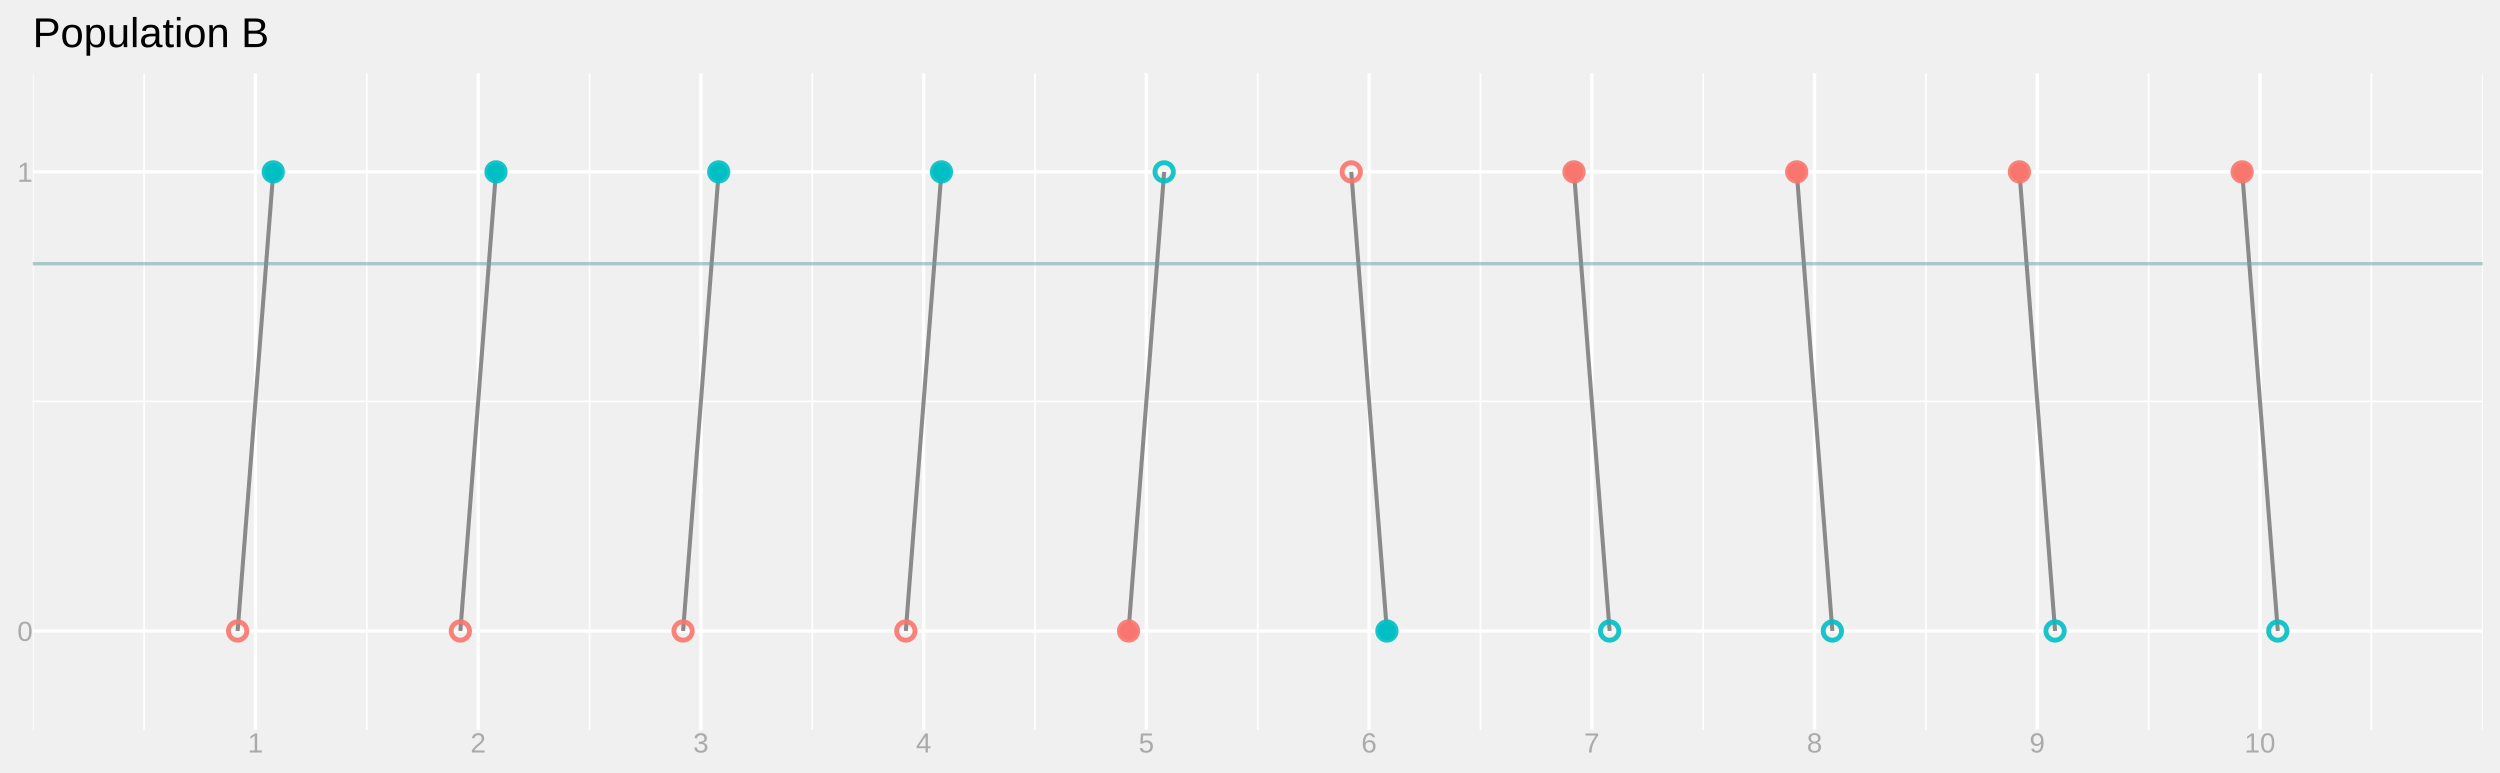
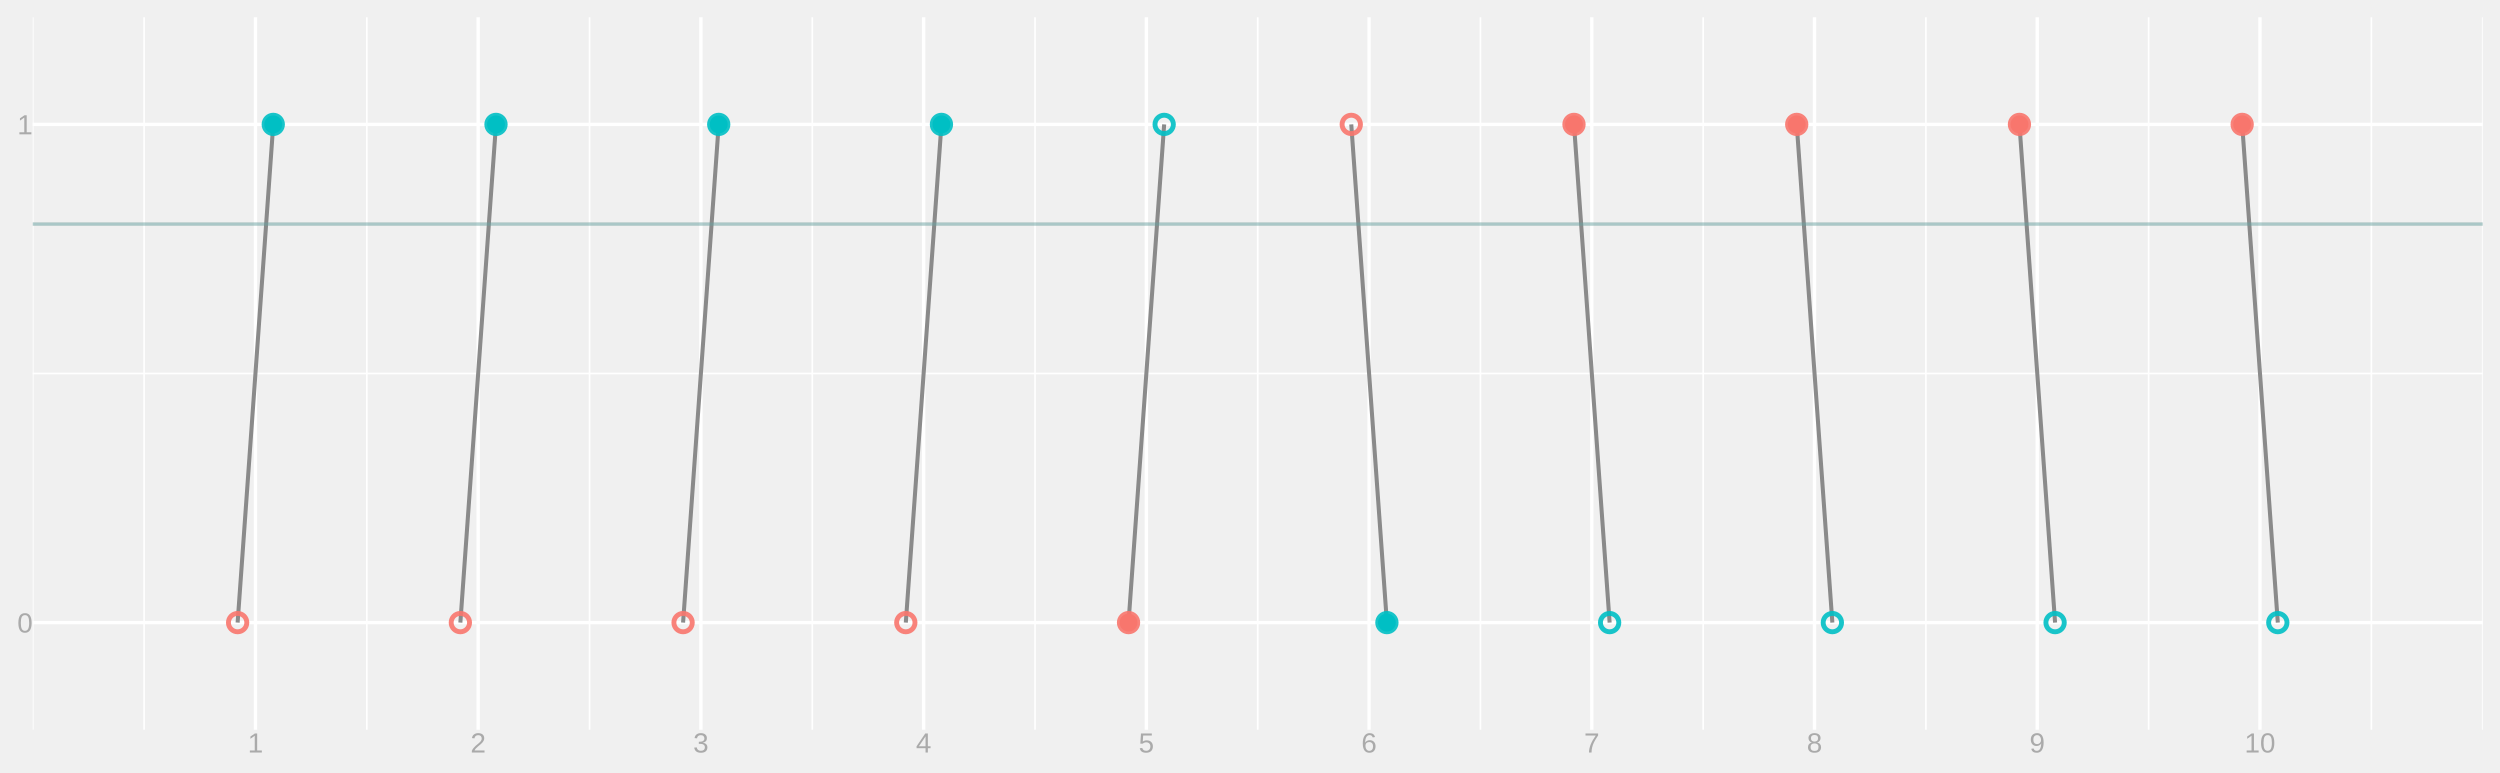
<svg xmlns="http://www.w3.org/2000/svg" width="792.00pt" height="244.80pt" viewBox="0 0 792.00 244.80">
  <g class="svglite">
    <defs>
      <style type="text/css">
    .svglite line, .svglite polyline, .svglite polygon, .svglite path, .svglite rect, .svglite circle {
      fill: none;
      stroke: #000000;
      stroke-linecap: round;
      stroke-linejoin: round;
      stroke-miterlimit: 10.00;
    }
    .svglite text {
      white-space: pre;
    }
    .svglite g.glyphgroup path {
      fill: inherit;
      stroke: none;
    }
  </style>
    </defs>
    <rect width="100%" height="100%" style="stroke: none; fill: none;" />
    <defs>
      <clipPath id="cpMC4wMHw3OTIuMDB8MC4wMHwyNDQuODA=">
        <rect x="0.00" y="0.00" width="792.00" height="244.80" />
      </clipPath>
    </defs>
    <g clip-path="url(#cpMC4wMHw3OTIuMDB8MC4wMHwyNDQuODA=)">
      <rect x="0.00" y="0.00" width="792.00" height="244.80" style="stroke-width: 1.07; stroke: none;" />
    </g>
    <defs>
-       <clipPath id="cpMTAuMzd8Nzg2LjUyfDIzLjE4fDIzMS4xNw==">
-         <rect x="10.37" y="23.18" width="776.15" height="207.99" />
+       <clipPath id="cpMTAuMzd8Nzg2LjUyfDUuNDh8MjMxLjE3">
+         <rect x="10.37" y="5.48" width="776.15" height="225.69" />
      </clipPath>
    </defs>
-     <g clip-path="url(#cpMTAuMzd8Nzg2LjUyfDIzLjE4fDIzMS4xNw==)">
-       <rect x="10.37" y="23.18" width="776.15" height="207.99" style="stroke-width: 1.07; stroke: none;" />
-       <polyline points="10.37,127.17 786.52,127.17 " style="stroke-width: 0.53; stroke: #FFFFFF; stroke-linecap: butt;" />
-       <polyline points="10.37,231.17 10.37,23.18 " style="stroke-width: 0.53; stroke: #FFFFFF; stroke-linecap: butt;" />
-       <polyline points="45.65,231.17 45.65,23.18 " style="stroke-width: 0.53; stroke: #FFFFFF; stroke-linecap: butt;" />
-       <polyline points="116.21,231.17 116.21,23.18 " style="stroke-width: 0.53; stroke: #FFFFFF; stroke-linecap: butt;" />
-       <polyline points="186.77,231.17 186.77,23.18 " style="stroke-width: 0.53; stroke: #FFFFFF; stroke-linecap: butt;" />
-       <polyline points="257.33,231.17 257.33,23.18 " style="stroke-width: 0.53; stroke: #FFFFFF; stroke-linecap: butt;" />
-       <polyline points="327.89,231.17 327.89,23.18 " style="stroke-width: 0.53; stroke: #FFFFFF; stroke-linecap: butt;" />
-       <polyline points="398.45,231.17 398.45,23.18 " style="stroke-width: 0.53; stroke: #FFFFFF; stroke-linecap: butt;" />
-       <polyline points="469.00,231.17 469.00,23.18 " style="stroke-width: 0.53; stroke: #FFFFFF; stroke-linecap: butt;" />
-       <polyline points="539.56,231.17 539.56,23.18 " style="stroke-width: 0.53; stroke: #FFFFFF; stroke-linecap: butt;" />
-       <polyline points="610.12,231.17 610.12,23.18 " style="stroke-width: 0.53; stroke: #FFFFFF; stroke-linecap: butt;" />
-       <polyline points="680.68,231.17 680.68,23.18 " style="stroke-width: 0.53; stroke: #FFFFFF; stroke-linecap: butt;" />
-       <polyline points="751.24,231.17 751.24,23.18 " style="stroke-width: 0.53; stroke: #FFFFFF; stroke-linecap: butt;" />
-       <polyline points="786.52,231.17 786.52,23.18 " style="stroke-width: 0.53; stroke: #FFFFFF; stroke-linecap: butt;" />
-       <polyline points="10.37,199.90 786.52,199.90 " style="stroke-width: 1.07; stroke: #FFFFFF; stroke-linecap: butt;" />
-       <polyline points="10.37,54.45 786.52,54.45 " style="stroke-width: 1.07; stroke: #FFFFFF; stroke-linecap: butt;" />
-       <polyline points="80.93,231.17 80.93,23.18 " style="stroke-width: 1.07; stroke: #FFFFFF; stroke-linecap: butt;" />
-       <polyline points="151.49,231.17 151.49,23.18 " style="stroke-width: 1.07; stroke: #FFFFFF; stroke-linecap: butt;" />
-       <polyline points="222.05,231.17 222.05,23.18 " style="stroke-width: 1.07; stroke: #FFFFFF; stroke-linecap: butt;" />
-       <polyline points="292.61,231.17 292.61,23.18 " style="stroke-width: 1.07; stroke: #FFFFFF; stroke-linecap: butt;" />
-       <polyline points="363.17,231.17 363.17,23.18 " style="stroke-width: 1.07; stroke: #FFFFFF; stroke-linecap: butt;" />
-       <polyline points="433.72,231.17 433.72,23.18 " style="stroke-width: 1.07; stroke: #FFFFFF; stroke-linecap: butt;" />
-       <polyline points="504.28,231.17 504.28,23.18 " style="stroke-width: 1.07; stroke: #FFFFFF; stroke-linecap: butt;" />
-       <polyline points="574.84,231.17 574.84,23.18 " style="stroke-width: 1.07; stroke: #FFFFFF; stroke-linecap: butt;" />
-       <polyline points="645.40,231.17 645.40,23.18 " style="stroke-width: 1.07; stroke: #FFFFFF; stroke-linecap: butt;" />
-       <polyline points="715.96,231.17 715.96,23.18 " style="stroke-width: 1.07; stroke: #FFFFFF; stroke-linecap: butt;" />
-       <line x1="75.28" y1="199.90" x2="86.57" y2="54.45" style="stroke-width: 1.28; stroke: #7F7F7F; stroke-opacity: 0.90; stroke-linecap: butt;" />
-       <line x1="145.84" y1="199.90" x2="157.13" y2="54.45" style="stroke-width: 1.28; stroke: #7F7F7F; stroke-opacity: 0.90; stroke-linecap: butt;" />
-       <line x1="216.40" y1="199.90" x2="227.69" y2="54.45" style="stroke-width: 1.28; stroke: #7F7F7F; stroke-opacity: 0.90; stroke-linecap: butt;" />
-       <line x1="286.96" y1="199.90" x2="298.25" y2="54.45" style="stroke-width: 1.28; stroke: #7F7F7F; stroke-opacity: 0.90; stroke-linecap: butt;" />
-       <line x1="357.52" y1="199.90" x2="368.81" y2="54.45" style="stroke-width: 1.28; stroke: #7F7F7F; stroke-opacity: 0.90; stroke-linecap: butt;" />
-       <line x1="428.08" y1="54.45" x2="439.37" y2="199.90" style="stroke-width: 1.28; stroke: #7F7F7F; stroke-opacity: 0.90; stroke-linecap: butt;" />
-       <line x1="498.64" y1="54.45" x2="509.93" y2="199.90" style="stroke-width: 1.28; stroke: #7F7F7F; stroke-opacity: 0.90; stroke-linecap: butt;" />
-       <line x1="569.20" y1="54.45" x2="580.49" y2="199.90" style="stroke-width: 1.28; stroke: #7F7F7F; stroke-opacity: 0.90; stroke-linecap: butt;" />
-       <line x1="639.76" y1="54.45" x2="651.05" y2="199.90" style="stroke-width: 1.28; stroke: #7F7F7F; stroke-opacity: 0.90; stroke-linecap: butt;" />
-       <line x1="710.32" y1="54.45" x2="721.61" y2="199.90" style="stroke-width: 1.28; stroke: #7F7F7F; stroke-opacity: 0.90; stroke-linecap: butt;" />
-       <circle cx="75.28" cy="199.90" r="2.91" style="stroke-width: 1.56; stroke: #F8766D; stroke-opacity: 0.90;" />
-       <circle cx="145.84" cy="199.90" r="2.91" style="stroke-width: 1.56; stroke: #F8766D; stroke-opacity: 0.90;" />
-       <circle cx="216.40" cy="199.90" r="2.91" style="stroke-width: 1.56; stroke: #F8766D; stroke-opacity: 0.90;" />
-       <circle cx="286.96" cy="199.90" r="2.91" style="stroke-width: 1.56; stroke: #F8766D; stroke-opacity: 0.90;" />
-       <circle cx="357.52" cy="199.90" r="2.91" style="stroke-width: 1.56; stroke: #F8766D; stroke-opacity: 0.90;" />
-       <circle cx="428.08" cy="54.45" r="2.91" style="stroke-width: 1.56; stroke: #F8766D; stroke-opacity: 0.90;" />
-       <circle cx="498.64" cy="54.45" r="2.91" style="stroke-width: 1.56; stroke: #F8766D; stroke-opacity: 0.90;" />
-       <circle cx="569.20" cy="54.45" r="2.91" style="stroke-width: 1.56; stroke: #F8766D; stroke-opacity: 0.90;" />
-       <circle cx="639.76" cy="54.45" r="2.91" style="stroke-width: 1.56; stroke: #F8766D; stroke-opacity: 0.90;" />
-       <circle cx="710.32" cy="54.45" r="2.91" style="stroke-width: 1.56; stroke: #F8766D; stroke-opacity: 0.90;" />
-       <circle cx="86.57" cy="54.45" r="2.91" style="stroke-width: 1.56; stroke: #00BFC4; stroke-opacity: 0.90;" />
-       <circle cx="157.13" cy="54.45" r="2.91" style="stroke-width: 1.56; stroke: #00BFC4; stroke-opacity: 0.90;" />
-       <circle cx="227.69" cy="54.45" r="2.91" style="stroke-width: 1.56; stroke: #00BFC4; stroke-opacity: 0.90;" />
-       <circle cx="298.25" cy="54.45" r="2.91" style="stroke-width: 1.56; stroke: #00BFC4; stroke-opacity: 0.90;" />
-       <circle cx="368.81" cy="54.45" r="2.91" style="stroke-width: 1.56; stroke: #00BFC4; stroke-opacity: 0.90;" />
-       <circle cx="439.37" cy="199.90" r="2.91" style="stroke-width: 1.56; stroke: #00BFC4; stroke-opacity: 0.90;" />
-       <circle cx="509.93" cy="199.90" r="2.91" style="stroke-width: 1.56; stroke: #00BFC4; stroke-opacity: 0.90;" />
-       <circle cx="580.49" cy="199.90" r="2.91" style="stroke-width: 1.56; stroke: #00BFC4; stroke-opacity: 0.90;" />
-       <circle cx="651.05" cy="199.90" r="2.91" style="stroke-width: 1.56; stroke: #00BFC4; stroke-opacity: 0.90;" />
-       <circle cx="721.61" cy="199.90" r="2.91" style="stroke-width: 1.56; stroke: #00BFC4; stroke-opacity: 0.90;" />
-       <circle cx="357.52" cy="199.90" r="2.49" style="stroke-width: 0.71; stroke: #F8766D; fill: #F8766D;" />
-       <circle cx="498.64" cy="54.45" r="2.49" style="stroke-width: 0.71; stroke: #F8766D; fill: #F8766D;" />
-       <circle cx="569.20" cy="54.45" r="2.49" style="stroke-width: 0.71; stroke: #F8766D; fill: #F8766D;" />
-       <circle cx="639.76" cy="54.45" r="2.49" style="stroke-width: 0.71; stroke: #F8766D; fill: #F8766D;" />
-       <circle cx="710.32" cy="54.45" r="2.49" style="stroke-width: 0.71; stroke: #F8766D; fill: #F8766D;" />
-       <circle cx="86.57" cy="54.45" r="2.49" style="stroke-width: 0.71; stroke: #00BFC4; fill: #00BFC4;" />
-       <circle cx="157.13" cy="54.45" r="2.49" style="stroke-width: 0.71; stroke: #00BFC4; fill: #00BFC4;" />
-       <circle cx="227.69" cy="54.45" r="2.49" style="stroke-width: 0.71; stroke: #00BFC4; fill: #00BFC4;" />
-       <circle cx="298.25" cy="54.45" r="2.49" style="stroke-width: 0.71; stroke: #00BFC4; fill: #00BFC4;" />
-       <circle cx="439.37" cy="199.90" r="2.49" style="stroke-width: 0.71; stroke: #00BFC4; fill: #00BFC4;" />
-       <line x1="10.37" y1="83.54" x2="786.52" y2="83.54" style="stroke-width: 1.07; stroke: #F8766D; stroke-opacity: 0.30; stroke-linecap: butt;" />
-       <line x1="10.37" y1="83.54" x2="786.52" y2="83.54" style="stroke-width: 1.07; stroke: #00BFC4; stroke-opacity: 0.30; stroke-linecap: butt;" />
-       <line x1="733.60" y1="83.54" x2="733.60" y2="83.54" style="stroke-width: 1.07; stroke-linecap: butt;" />
+     <g clip-path="url(#cpMTAuMzd8Nzg2LjUyfDUuNDh8MjMxLjE3)">
+       <rect x="10.37" y="5.48" width="776.15" height="225.69" style="stroke-width: 1.07; stroke: none;" />
+       <polyline points="10.37,118.32 786.52,118.32 " style="stroke-width: 0.53; stroke: #FFFFFF; stroke-linecap: butt;" />
+       <polyline points="10.37,231.17 10.37,5.48 " style="stroke-width: 0.53; stroke: #FFFFFF; stroke-linecap: butt;" />
+       <polyline points="45.65,231.17 45.65,5.48 " style="stroke-width: 0.53; stroke: #FFFFFF; stroke-linecap: butt;" />
+       <polyline points="116.21,231.17 116.21,5.48 " style="stroke-width: 0.53; stroke: #FFFFFF; stroke-linecap: butt;" />
+       <polyline points="186.77,231.17 186.77,5.48 " style="stroke-width: 0.53; stroke: #FFFFFF; stroke-linecap: butt;" />
+       <polyline points="257.33,231.17 257.33,5.48 " style="stroke-width: 0.53; stroke: #FFFFFF; stroke-linecap: butt;" />
+       <polyline points="327.89,231.17 327.89,5.48 " style="stroke-width: 0.53; stroke: #FFFFFF; stroke-linecap: butt;" />
+       <polyline points="398.45,231.17 398.45,5.48 " style="stroke-width: 0.53; stroke: #FFFFFF; stroke-linecap: butt;" />
+       <polyline points="469.00,231.17 469.00,5.48 " style="stroke-width: 0.53; stroke: #FFFFFF; stroke-linecap: butt;" />
+       <polyline points="539.56,231.17 539.56,5.48 " style="stroke-width: 0.53; stroke: #FFFFFF; stroke-linecap: butt;" />
+       <polyline points="610.12,231.17 610.12,5.48 " style="stroke-width: 0.53; stroke: #FFFFFF; stroke-linecap: butt;" />
+       <polyline points="680.68,231.17 680.68,5.48 " style="stroke-width: 0.53; stroke: #FFFFFF; stroke-linecap: butt;" />
+       <polyline points="751.24,231.17 751.24,5.48 " style="stroke-width: 0.53; stroke: #FFFFFF; stroke-linecap: butt;" />
+       <polyline points="786.52,231.17 786.52,5.48 " style="stroke-width: 0.53; stroke: #FFFFFF; stroke-linecap: butt;" />
+       <polyline points="10.37,197.24 786.52,197.24 " style="stroke-width: 1.07; stroke: #FFFFFF; stroke-linecap: butt;" />
+       <polyline points="10.37,39.41 786.52,39.41 " style="stroke-width: 1.07; stroke: #FFFFFF; stroke-linecap: butt;" />
+       <polyline points="80.93,231.17 80.93,5.48 " style="stroke-width: 1.07; stroke: #FFFFFF; stroke-linecap: butt;" />
+       <polyline points="151.49,231.17 151.49,5.48 " style="stroke-width: 1.07; stroke: #FFFFFF; stroke-linecap: butt;" />
+       <polyline points="222.05,231.17 222.05,5.48 " style="stroke-width: 1.07; stroke: #FFFFFF; stroke-linecap: butt;" />
+       <polyline points="292.61,231.17 292.61,5.48 " style="stroke-width: 1.07; stroke: #FFFFFF; stroke-linecap: butt;" />
+       <polyline points="363.17,231.17 363.17,5.48 " style="stroke-width: 1.07; stroke: #FFFFFF; stroke-linecap: butt;" />
+       <polyline points="433.72,231.17 433.72,5.48 " style="stroke-width: 1.07; stroke: #FFFFFF; stroke-linecap: butt;" />
+       <polyline points="504.28,231.17 504.28,5.48 " style="stroke-width: 1.07; stroke: #FFFFFF; stroke-linecap: butt;" />
+       <polyline points="574.84,231.17 574.84,5.48 " style="stroke-width: 1.07; stroke: #FFFFFF; stroke-linecap: butt;" />
+       <polyline points="645.40,231.17 645.40,5.48 " style="stroke-width: 1.07; stroke: #FFFFFF; stroke-linecap: butt;" />
+       <polyline points="715.96,231.17 715.96,5.48 " style="stroke-width: 1.07; stroke: #FFFFFF; stroke-linecap: butt;" />
+       <line x1="75.28" y1="197.24" x2="86.57" y2="39.41" style="stroke-width: 1.28; stroke: #7F7F7F; stroke-opacity: 0.90; stroke-linecap: butt;" />
+       <line x1="145.84" y1="197.24" x2="157.13" y2="39.41" style="stroke-width: 1.28; stroke: #7F7F7F; stroke-opacity: 0.90; stroke-linecap: butt;" />
+       <line x1="216.40" y1="197.24" x2="227.69" y2="39.41" style="stroke-width: 1.28; stroke: #7F7F7F; stroke-opacity: 0.90; stroke-linecap: butt;" />
+       <line x1="286.96" y1="197.24" x2="298.25" y2="39.41" style="stroke-width: 1.28; stroke: #7F7F7F; stroke-opacity: 0.90; stroke-linecap: butt;" />
+       <line x1="357.52" y1="197.24" x2="368.81" y2="39.41" style="stroke-width: 1.28; stroke: #7F7F7F; stroke-opacity: 0.90; stroke-linecap: butt;" />
+       <line x1="428.08" y1="39.41" x2="439.37" y2="197.24" style="stroke-width: 1.28; stroke: #7F7F7F; stroke-opacity: 0.90; stroke-linecap: butt;" />
+       <line x1="498.64" y1="39.41" x2="509.93" y2="197.24" style="stroke-width: 1.28; stroke: #7F7F7F; stroke-opacity: 0.90; stroke-linecap: butt;" />
+       <line x1="569.20" y1="39.41" x2="580.49" y2="197.24" style="stroke-width: 1.28; stroke: #7F7F7F; stroke-opacity: 0.90; stroke-linecap: butt;" />
+       <line x1="639.76" y1="39.41" x2="651.05" y2="197.24" style="stroke-width: 1.28; stroke: #7F7F7F; stroke-opacity: 0.90; stroke-linecap: butt;" />
+       <line x1="710.32" y1="39.41" x2="721.61" y2="197.24" style="stroke-width: 1.28; stroke: #7F7F7F; stroke-opacity: 0.90; stroke-linecap: butt;" />
+       <circle cx="75.28" cy="197.24" r="2.91" style="stroke-width: 1.56; stroke: #F8766D; stroke-opacity: 0.90;" />
+       <circle cx="145.84" cy="197.24" r="2.91" style="stroke-width: 1.56; stroke: #F8766D; stroke-opacity: 0.90;" />
+       <circle cx="216.40" cy="197.24" r="2.91" style="stroke-width: 1.56; stroke: #F8766D; stroke-opacity: 0.90;" />
+       <circle cx="286.96" cy="197.24" r="2.91" style="stroke-width: 1.56; stroke: #F8766D; stroke-opacity: 0.90;" />
+       <circle cx="357.52" cy="197.24" r="2.91" style="stroke-width: 1.56; stroke: #F8766D; stroke-opacity: 0.90;" />
+       <circle cx="428.08" cy="39.41" r="2.91" style="stroke-width: 1.56; stroke: #F8766D; stroke-opacity: 0.90;" />
+       <circle cx="498.64" cy="39.41" r="2.91" style="stroke-width: 1.56; stroke: #F8766D; stroke-opacity: 0.90;" />
+       <circle cx="569.20" cy="39.41" r="2.91" style="stroke-width: 1.56; stroke: #F8766D; stroke-opacity: 0.90;" />
+       <circle cx="639.76" cy="39.41" r="2.91" style="stroke-width: 1.56; stroke: #F8766D; stroke-opacity: 0.90;" />
+       <circle cx="710.32" cy="39.41" r="2.91" style="stroke-width: 1.56; stroke: #F8766D; stroke-opacity: 0.90;" />
+       <circle cx="86.57" cy="39.41" r="2.91" style="stroke-width: 1.56; stroke: #00BFC4; stroke-opacity: 0.90;" />
+       <circle cx="157.13" cy="39.41" r="2.91" style="stroke-width: 1.56; stroke: #00BFC4; stroke-opacity: 0.90;" />
+       <circle cx="227.69" cy="39.41" r="2.91" style="stroke-width: 1.56; stroke: #00BFC4; stroke-opacity: 0.90;" />
+       <circle cx="298.25" cy="39.41" r="2.91" style="stroke-width: 1.56; stroke: #00BFC4; stroke-opacity: 0.90;" />
+       <circle cx="368.81" cy="39.41" r="2.91" style="stroke-width: 1.56; stroke: #00BFC4; stroke-opacity: 0.90;" />
+       <circle cx="439.37" cy="197.24" r="2.91" style="stroke-width: 1.56; stroke: #00BFC4; stroke-opacity: 0.90;" />
+       <circle cx="509.93" cy="197.24" r="2.91" style="stroke-width: 1.56; stroke: #00BFC4; stroke-opacity: 0.90;" />
+       <circle cx="580.49" cy="197.24" r="2.91" style="stroke-width: 1.56; stroke: #00BFC4; stroke-opacity: 0.90;" />
+       <circle cx="651.05" cy="197.24" r="2.91" style="stroke-width: 1.56; stroke: #00BFC4; stroke-opacity: 0.90;" />
+       <circle cx="721.61" cy="197.24" r="2.91" style="stroke-width: 1.56; stroke: #00BFC4; stroke-opacity: 0.90;" />
+       <circle cx="357.52" cy="197.24" r="2.49" style="stroke-width: 0.71; stroke: #F8766D; fill: #F8766D;" />
+       <circle cx="498.64" cy="39.41" r="2.49" style="stroke-width: 0.71; stroke: #F8766D; fill: #F8766D;" />
+       <circle cx="569.20" cy="39.41" r="2.49" style="stroke-width: 0.71; stroke: #F8766D; fill: #F8766D;" />
+       <circle cx="639.76" cy="39.41" r="2.49" style="stroke-width: 0.71; stroke: #F8766D; fill: #F8766D;" />
+       <circle cx="710.32" cy="39.41" r="2.49" style="stroke-width: 0.71; stroke: #F8766D; fill: #F8766D;" />
+       <circle cx="86.57" cy="39.41" r="2.49" style="stroke-width: 0.71; stroke: #00BFC4; fill: #00BFC4;" />
+       <circle cx="157.13" cy="39.41" r="2.49" style="stroke-width: 0.71; stroke: #00BFC4; fill: #00BFC4;" />
+       <circle cx="227.69" cy="39.41" r="2.49" style="stroke-width: 0.71; stroke: #00BFC4; fill: #00BFC4;" />
+       <circle cx="298.25" cy="39.41" r="2.49" style="stroke-width: 0.71; stroke: #00BFC4; fill: #00BFC4;" />
+       <circle cx="439.37" cy="197.24" r="2.49" style="stroke-width: 0.71; stroke: #00BFC4; fill: #00BFC4;" />
+       <line x1="10.37" y1="70.98" x2="786.52" y2="70.98" style="stroke-width: 1.07; stroke: #F8766D; stroke-opacity: 0.30; stroke-linecap: butt;" />
+       <line x1="10.37" y1="70.98" x2="786.52" y2="70.98" style="stroke-width: 1.07; stroke: #00BFC4; stroke-opacity: 0.30; stroke-linecap: butt;" />
+       <line x1="733.60" y1="70.98" x2="733.60" y2="70.98" style="stroke-width: 1.07; stroke-linecap: butt;" />
    </g>
    <g clip-path="url(#cpMC4wMHw3OTIuMDB8MC4wMHwyNDQuODA=)">
-       <text x="7.92" y="203.05" text-anchor="middle" style="font-size: 8.80px;fill: #AAAAAA; font-family: &quot;Arial&quot;;" textLength="4.89px" lengthAdjust="spacingAndGlyphs">0</text>
-       <text x="7.92" y="57.60" text-anchor="middle" style="font-size: 8.80px;fill: #AAAAAA; font-family: &quot;Arial&quot;;" textLength="4.89px" lengthAdjust="spacingAndGlyphs">1</text>
+       <text x="7.92" y="200.39" text-anchor="middle" style="font-size: 8.80px;fill: #AAAAAA; font-family: &quot;Arial&quot;;" textLength="4.89px" lengthAdjust="spacingAndGlyphs">0</text>
+       <text x="7.92" y="42.56" text-anchor="middle" style="font-size: 8.80px;fill: #AAAAAA; font-family: &quot;Arial&quot;;" textLength="4.89px" lengthAdjust="spacingAndGlyphs">1</text>
      <text x="80.93" y="238.40" text-anchor="middle" style="font-size: 8.80px;fill: #AAAAAA; font-family: &quot;Arial&quot;;" textLength="4.89px" lengthAdjust="spacingAndGlyphs">1</text>
      <text x="151.49" y="238.40" text-anchor="middle" style="font-size: 8.80px;fill: #AAAAAA; font-family: &quot;Arial&quot;;" textLength="4.89px" lengthAdjust="spacingAndGlyphs">2</text>
      <text x="222.05" y="238.40" text-anchor="middle" style="font-size: 8.80px;fill: #AAAAAA; font-family: &quot;Arial&quot;;" textLength="4.89px" lengthAdjust="spacingAndGlyphs">3</text>
      <text x="292.61" y="238.40" text-anchor="middle" style="font-size: 8.80px;fill: #AAAAAA; font-family: &quot;Arial&quot;;" textLength="4.89px" lengthAdjust="spacingAndGlyphs">4</text>
      <text x="363.17" y="238.40" text-anchor="middle" style="font-size: 8.80px;fill: #AAAAAA; font-family: &quot;Arial&quot;;" textLength="4.89px" lengthAdjust="spacingAndGlyphs">5</text>
      <text x="433.72" y="238.40" text-anchor="middle" style="font-size: 8.80px;fill: #AAAAAA; font-family: &quot;Arial&quot;;" textLength="4.89px" lengthAdjust="spacingAndGlyphs">6</text>
      <text x="504.28" y="238.40" text-anchor="middle" style="font-size: 8.80px;fill: #AAAAAA; font-family: &quot;Arial&quot;;" textLength="4.89px" lengthAdjust="spacingAndGlyphs">7</text>
      <text x="574.84" y="238.40" text-anchor="middle" style="font-size: 8.80px;fill: #AAAAAA; font-family: &quot;Arial&quot;;" textLength="4.89px" lengthAdjust="spacingAndGlyphs">8</text>
      <text x="645.40" y="238.40" text-anchor="middle" style="font-size: 8.80px;fill: #AAAAAA; font-family: &quot;Arial&quot;;" textLength="4.89px" lengthAdjust="spacingAndGlyphs">9</text>
      <text x="715.96" y="238.40" text-anchor="middle" style="font-size: 8.80px;fill: #AAAAAA; font-family: &quot;Arial&quot;;" textLength="9.78px" lengthAdjust="spacingAndGlyphs">10</text>
-       <text x="10.37" y="14.93" style="font-size: 13.20px; font-family: &quot;Arial&quot;;" textLength="74.75px" lengthAdjust="spacingAndGlyphs">Population B</text>
    </g>
  </g>
</svg>
